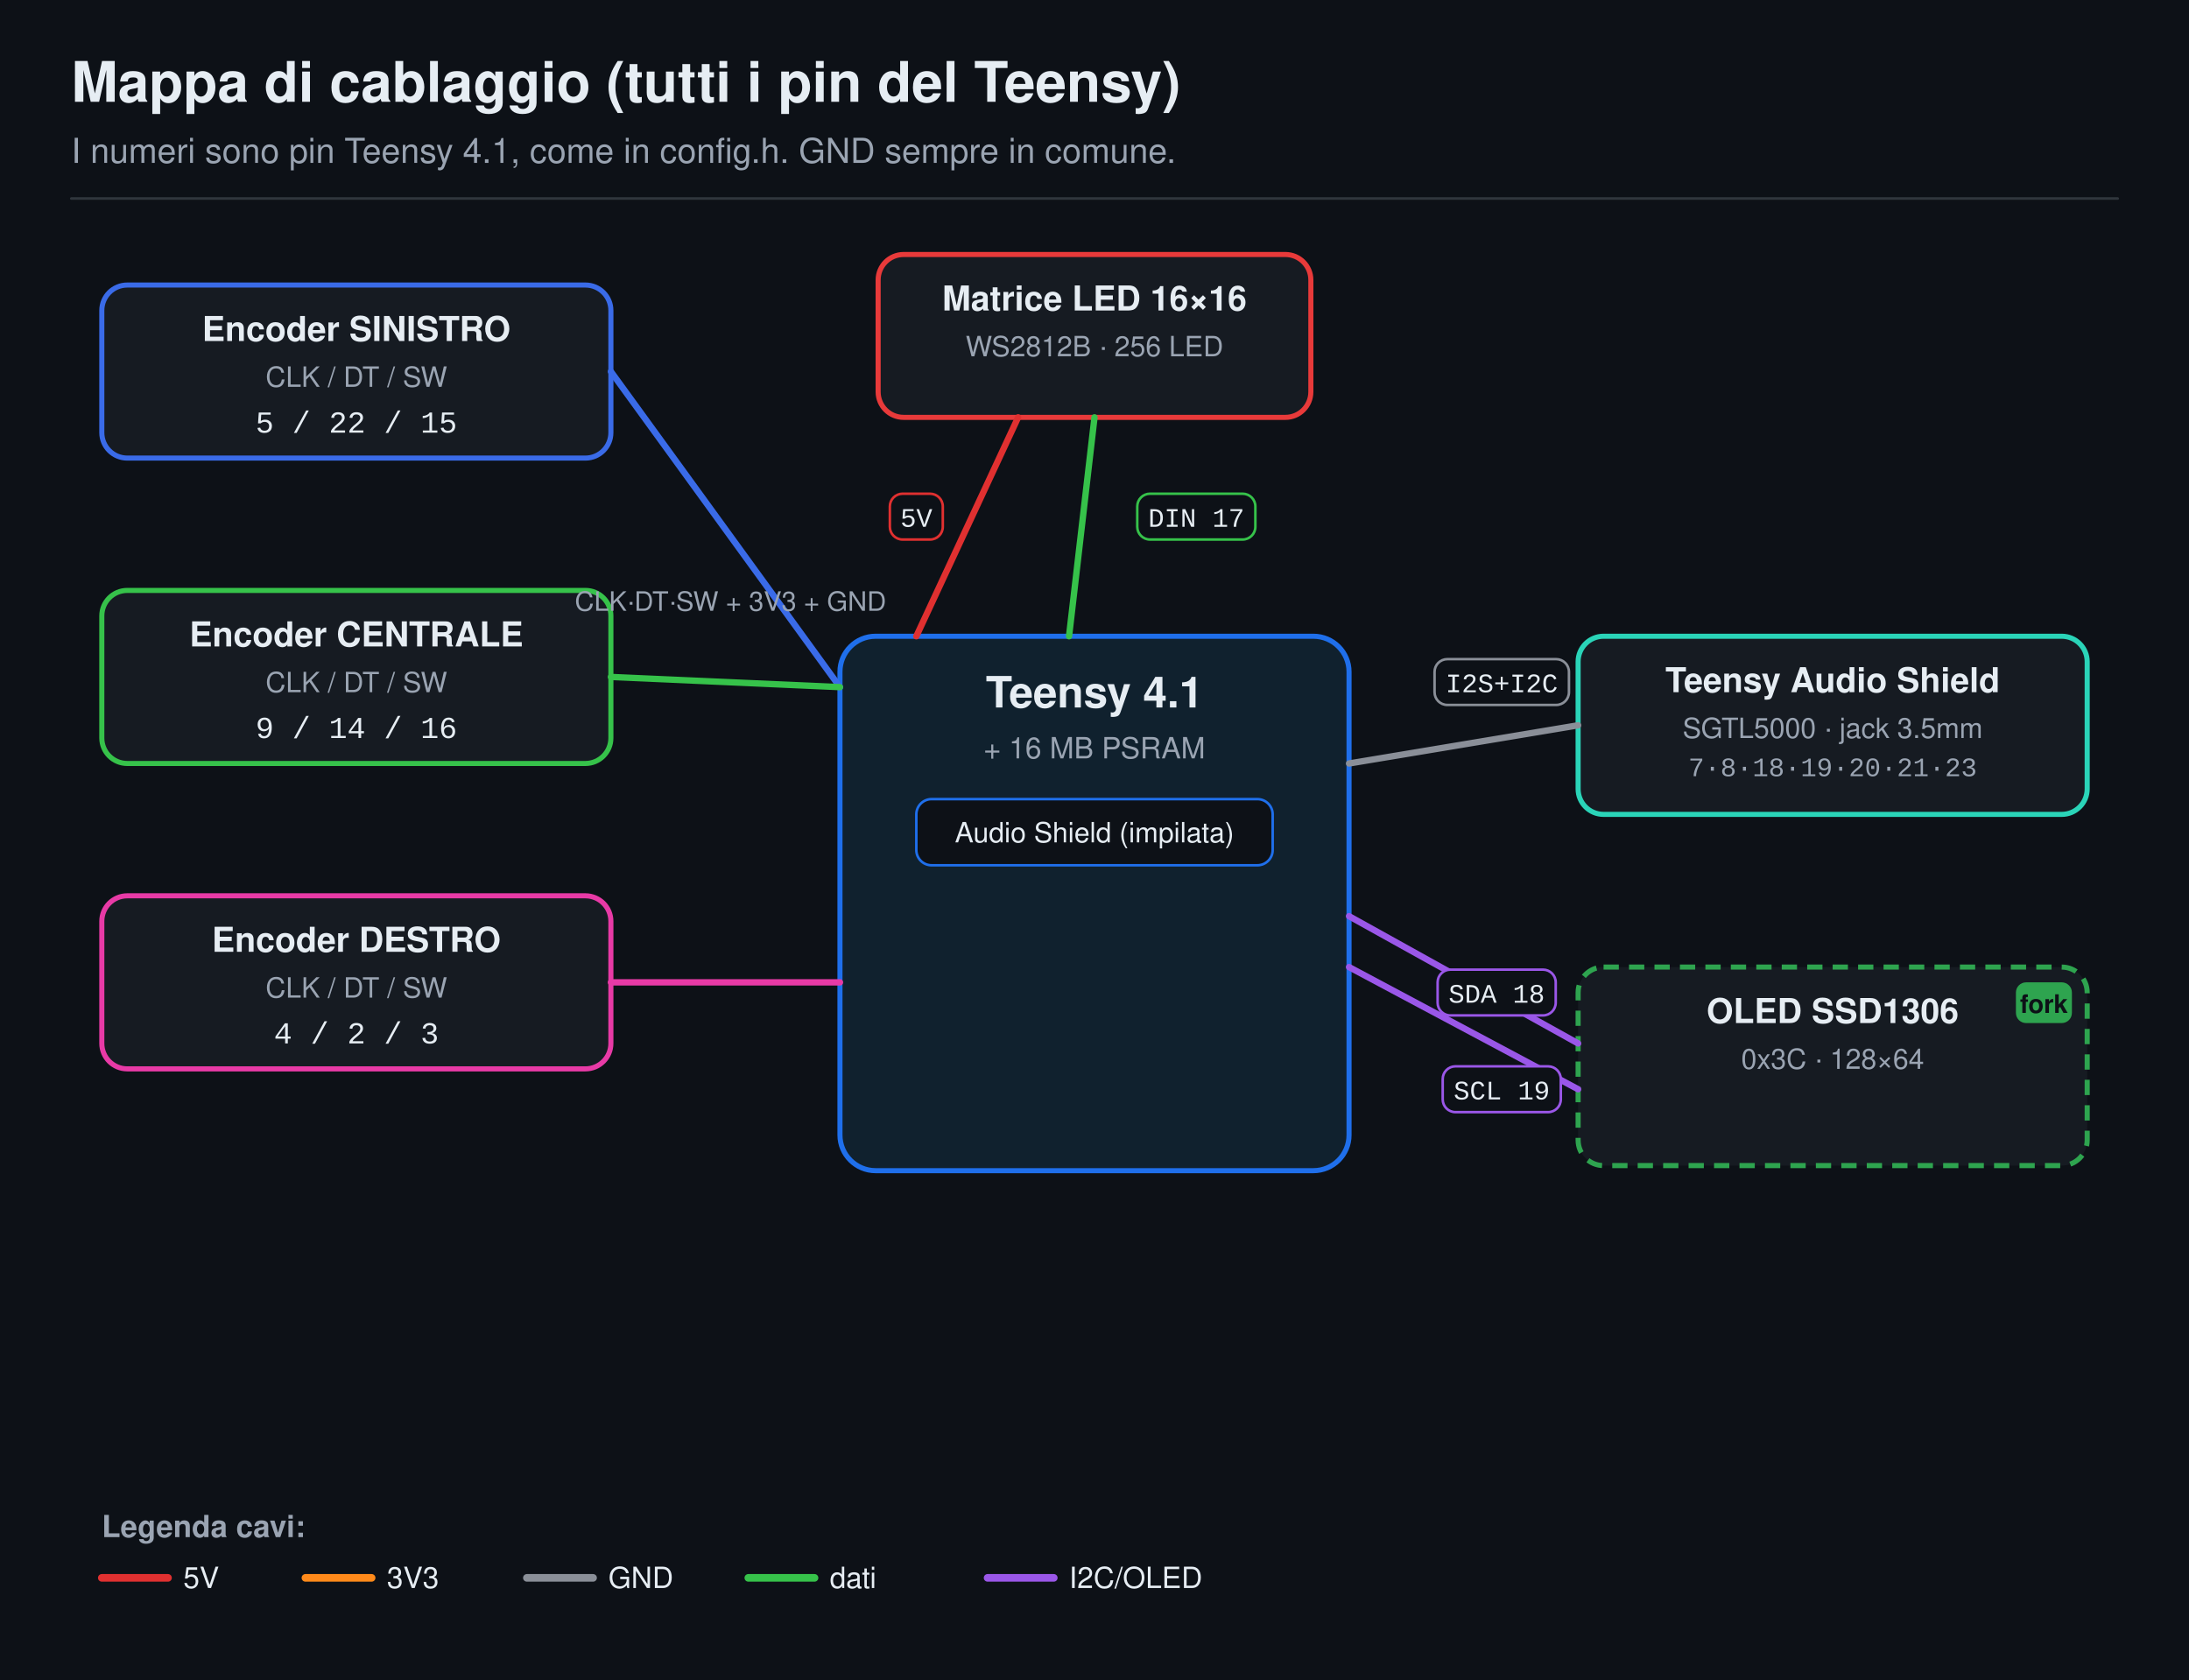
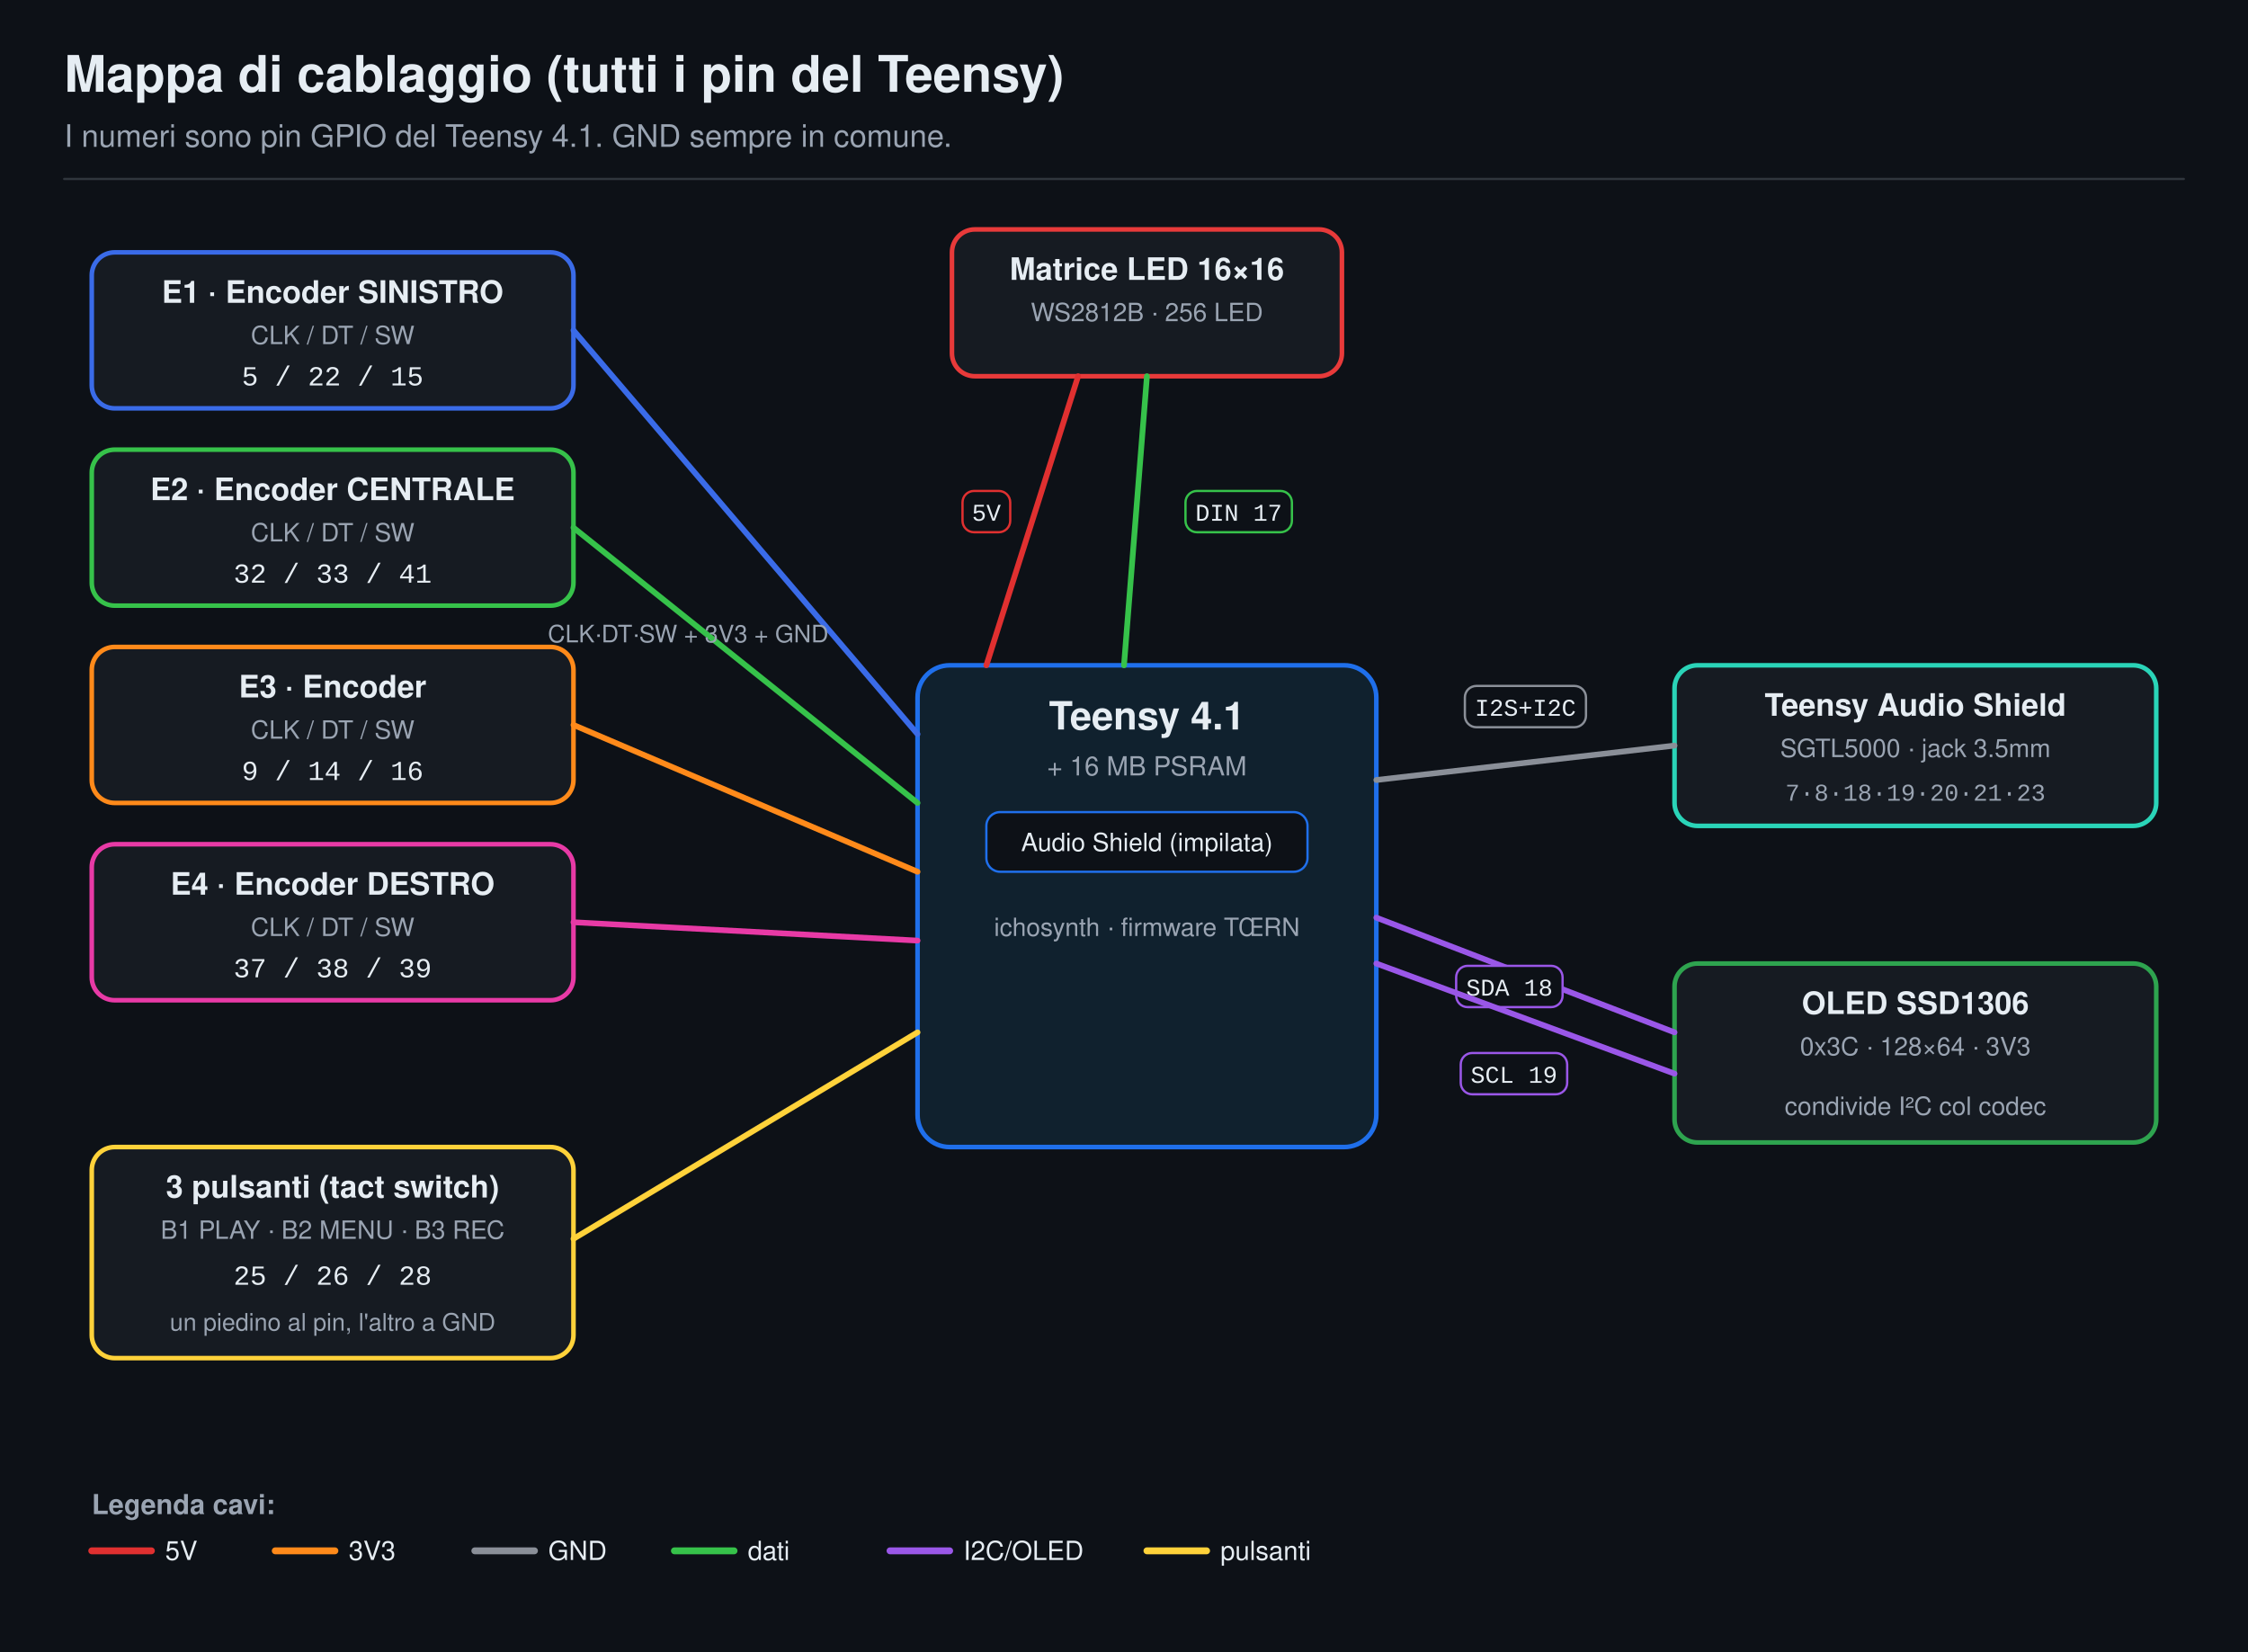
- <svg xmlns="http://www.w3.org/2000/svg" viewBox="0 0 860 660" width="860" height="660" role="img">
-   <rect x="0" y="0" width="860" height="999" rx="0" ry="0" fill="#0d1117" />
+ <svg xmlns="http://www.w3.org/2000/svg" viewBox="0 0 980 720" width="980" height="720" role="img">
+   <rect x="0" y="0" width="980" height="999" rx="0" ry="0" fill="#0d1117" />
  <text x="28" y="40" font-family="'Segoe UI',Helvetica,Arial,sans-serif" font-size="22" fill="#e6edf3" text-anchor="start" font-weight="700">Mappa di cablaggio (tutti i pin del Teensy)</text>
-   <text x="28" y="64" font-family="'Segoe UI',Helvetica,Arial,sans-serif" font-size="13.5" fill="#9aa4b2" text-anchor="start" font-weight="400">I numeri sono pin Teensy 4.1, come in config.h. GND sempre in comune.</text>
-   <line x1="28" y1="78" x2="832" y2="78" stroke="#30363d" stroke-width="1" stroke-linecap="round" />
-   <rect x="330" y="250" width="200" height="210" rx="14" ry="14" fill="#10212e" stroke="#1f6feb" stroke-width="2" />
-   <text x="430.0" y="278" font-family="'Segoe UI',Helvetica,Arial,sans-serif" font-size="17" fill="#e6edf3" text-anchor="middle" font-weight="700">Teensy 4.1</text>
-   <text x="430.0" y="298" font-family="'Segoe UI',Helvetica,Arial,sans-serif" font-size="11.5" fill="#9aa4b2" text-anchor="middle" font-weight="400">+ 16 MB PSRAM</text>
-   <rect x="360" y="314" width="140" height="26" rx="6" ry="6" fill="#0d1117" stroke="#1f6feb" stroke-width="1" />
-   <text x="430.0" y="331" font-family="'Segoe UI',Helvetica,Arial,sans-serif" font-size="11" fill="#e6edf3" text-anchor="middle" font-weight="400">Audio Shield (impilata)</text>
-   <rect x="345" y="100" width="170" height="64" rx="10" ry="10" fill="#161b22" stroke="#E83A3A" stroke-width="2" />
-   <text x="430.0" y="122" font-family="'Segoe UI',Helvetica,Arial,sans-serif" font-size="13.5" fill="#e6edf3" text-anchor="middle" font-weight="700">Matrice LED 16×16</text>
-   <text x="430.0" y="140" font-family="'Segoe UI',Helvetica,Arial,sans-serif" font-size="11" fill="#9aa4b2" text-anchor="middle" font-weight="400">WS2812B · 256 LED</text>
-   <line x1="430" y1="164" x2="420" y2="250" stroke="#36C24A" stroke-width="2.5" stroke-linecap="round" />
-   <rect x="446.8" y="194" width="46.4" height="18" rx="5" ry="5" fill="#0d1117" stroke="#36C24A" stroke-width="1" />
-   <text x="470" y="207" font-family="'JetBrains Mono','Consolas','Courier New',monospace" font-size="10.5" fill="#e6edf3" text-anchor="middle" font-weight="400">DIN 17</text>
-   <line x1="400" y1="164" x2="360" y2="250" stroke="#E03030" stroke-width="2.5" stroke-linecap="round" />
-   <rect x="349.6" y="194" width="20.8" height="18" rx="5" ry="5" fill="#0d1117" stroke="#E03030" stroke-width="1" />
-   <text x="360" y="207" font-family="'JetBrains Mono','Consolas','Courier New',monospace" font-size="10.5" fill="#e6edf3" text-anchor="middle" font-weight="400">5V</text>
-   <rect x="40" y="112" width="200" height="68" rx="10" ry="10" fill="#161b22" stroke="#3A6BE8" stroke-width="2" />
-   <text x="140.0" y="134" font-family="'Segoe UI',Helvetica,Arial,sans-serif" font-size="13.5" fill="#e6edf3" text-anchor="middle" font-weight="700">Encoder SINISTRO</text>
-   <text x="140.0" y="152" font-family="'Segoe UI',Helvetica,Arial,sans-serif" font-size="11" fill="#9aa4b2" text-anchor="middle" font-weight="400">CLK / DT / SW</text>
-   <text x="140" y="170" font-family="'JetBrains Mono','Consolas','Courier New',monospace" font-size="12" fill="#e6edf3" text-anchor="middle" font-weight="400">5 / 22 / 15</text>
-   <line x1="240" y1="146" x2="330" y2="270" stroke="#3A6BE8" stroke-width="2.5" stroke-linecap="round" />
-   <rect x="40" y="232" width="200" height="68" rx="10" ry="10" fill="#161b22" stroke="#36C24A" stroke-width="2" />
-   <text x="140.0" y="254" font-family="'Segoe UI',Helvetica,Arial,sans-serif" font-size="13.5" fill="#e6edf3" text-anchor="middle" font-weight="700">Encoder CENTRALE</text>
-   <text x="140.0" y="272" font-family="'Segoe UI',Helvetica,Arial,sans-serif" font-size="11" fill="#9aa4b2" text-anchor="middle" font-weight="400">CLK / DT / SW</text>
-   <text x="140" y="290" font-family="'JetBrains Mono','Consolas','Courier New',monospace" font-size="12" fill="#e6edf3" text-anchor="middle" font-weight="400">9 / 14 / 16</text>
-   <line x1="240" y1="266" x2="330" y2="270" stroke="#36C24A" stroke-width="2.5" stroke-linecap="round" />
-   <rect x="40" y="352" width="200" height="68" rx="10" ry="10" fill="#161b22" stroke="#E83AA6" stroke-width="2" />
-   <text x="140.0" y="374" font-family="'Segoe UI',Helvetica,Arial,sans-serif" font-size="13.5" fill="#e6edf3" text-anchor="middle" font-weight="700">Encoder DESTRO</text>
-   <text x="140.0" y="392" font-family="'Segoe UI',Helvetica,Arial,sans-serif" font-size="11" fill="#9aa4b2" text-anchor="middle" font-weight="400">CLK / DT / SW</text>
-   <text x="140" y="410" font-family="'JetBrains Mono','Consolas','Courier New',monospace" font-size="12" fill="#e6edf3" text-anchor="middle" font-weight="400">4 / 2 / 3</text>
-   <line x1="240" y1="386" x2="330" y2="386" stroke="#E83AA6" stroke-width="2.5" stroke-linecap="round" />
-   <text x="287" y="240" font-family="'Segoe UI',Helvetica,Arial,sans-serif" font-size="10.5" fill="#9aa4b2" text-anchor="middle" font-weight="400">CLK·DT·SW + 3V3 + GND</text>
-   <rect x="620" y="250" width="200" height="70" rx="10" ry="10" fill="#161b22" stroke="#2AD4B8" stroke-width="2" />
-   <text x="720.0" y="272" font-family="'Segoe UI',Helvetica,Arial,sans-serif" font-size="13.5" fill="#e6edf3" text-anchor="middle" font-weight="700">Teensy Audio Shield</text>
-   <text x="720.0" y="290" font-family="'Segoe UI',Helvetica,Arial,sans-serif" font-size="11" fill="#9aa4b2" text-anchor="middle" font-weight="400">SGTL5000 · jack 3.5mm</text>
-   <line x1="620" y1="285" x2="530" y2="300" stroke="#8a8f98" stroke-width="2.5" stroke-linecap="round" />
-   <rect x="563.6" y="259" width="52.8" height="18" rx="5" ry="5" fill="#0d1117" stroke="#8a8f98" stroke-width="1" />
-   <text x="590" y="272" font-family="'JetBrains Mono','Consolas','Courier New',monospace" font-size="10.5" fill="#e6edf3" text-anchor="middle" font-weight="400">I2S+I2C</text>
-   <text x="720" y="305" font-family="'JetBrains Mono','Consolas','Courier New',monospace" font-size="10.5" fill="#9aa4b2" text-anchor="middle" font-weight="400">7·8·18·19·20·21·23</text>
-   <rect x="620" y="380" width="200" height="78" rx="10" ry="10" fill="#161b22" stroke="#2ea44f" stroke-width="2" stroke-dasharray="6 4" />
-   <text x="720.0" y="402" font-family="'Segoe UI',Helvetica,Arial,sans-serif" font-size="13.5" fill="#e6edf3" text-anchor="middle" font-weight="700">OLED SSD1306</text>
-   <text x="720.0" y="420" font-family="'Segoe UI',Helvetica,Arial,sans-serif" font-size="11" fill="#9aa4b2" text-anchor="middle" font-weight="400">0x3C · 128×64</text>
-   <rect x="792" y="386" width="22" height="16" rx="4" ry="4" fill="#2ea44f" />
-   <text x="803" y="398" font-family="'Segoe UI',Helvetica,Arial,sans-serif" font-size="10" fill="#0d1117" text-anchor="middle" font-weight="700">fork</text>
-   <line x1="620" y1="410" x2="530" y2="360" stroke="#9A57E8" stroke-width="2.5" stroke-linecap="round" />
-   <rect x="564.8" y="381" width="46.4" height="18" rx="5" ry="5" fill="#0d1117" stroke="#9A57E8" stroke-width="1" />
-   <text x="588" y="394" font-family="'JetBrains Mono','Consolas','Courier New',monospace" font-size="10.5" fill="#e6edf3" text-anchor="middle" font-weight="400">SDA 18</text>
-   <line x1="620" y1="428" x2="530" y2="380" stroke="#9A57E8" stroke-width="2.5" stroke-linecap="round" />
-   <rect x="566.8" y="419" width="46.4" height="18" rx="5" ry="5" fill="#0d1117" stroke="#9A57E8" stroke-width="1" />
-   <text x="590" y="432" font-family="'JetBrains Mono','Consolas','Courier New',monospace" font-size="10.5" fill="#e6edf3" text-anchor="middle" font-weight="400">SCL 19</text>
-   <text x="40" y="604" font-family="'Segoe UI',Helvetica,Arial,sans-serif" font-size="12" fill="#9aa4b2" text-anchor="start" font-weight="600">Legenda cavi:</text>
-   <line x1="40" y1="620" x2="66" y2="620" stroke="#E03030" stroke-width="3" stroke-linecap="round" />
-   <text x="72" y="624" font-family="'Segoe UI',Helvetica,Arial,sans-serif" font-size="11.5" fill="#e6edf3" text-anchor="start" font-weight="400">5V</text>
-   <line x1="120" y1="620" x2="146" y2="620" stroke="#FF8A1A" stroke-width="3" stroke-linecap="round" />
-   <text x="152" y="624" font-family="'Segoe UI',Helvetica,Arial,sans-serif" font-size="11.5" fill="#e6edf3" text-anchor="start" font-weight="400">3V3</text>
-   <line x1="207" y1="620" x2="233" y2="620" stroke="#8a8f98" stroke-width="3" stroke-linecap="round" />
-   <text x="239" y="624" font-family="'Segoe UI',Helvetica,Arial,sans-serif" font-size="11.5" fill="#e6edf3" text-anchor="start" font-weight="400">GND</text>
-   <line x1="294" y1="620" x2="320" y2="620" stroke="#36C24A" stroke-width="3" stroke-linecap="round" />
-   <text x="326" y="624" font-family="'Segoe UI',Helvetica,Arial,sans-serif" font-size="11.5" fill="#e6edf3" text-anchor="start" font-weight="400">dati</text>
-   <line x1="388" y1="620" x2="414" y2="620" stroke="#9A57E8" stroke-width="3" stroke-linecap="round" />
-   <text x="420" y="624" font-family="'Segoe UI',Helvetica,Arial,sans-serif" font-size="11.5" fill="#e6edf3" text-anchor="start" font-weight="400">I2C/OLED</text>
+   <text x="28" y="64" font-family="'Segoe UI',Helvetica,Arial,sans-serif" font-size="13.5" fill="#9aa4b2" text-anchor="start" font-weight="400">I numeri sono pin GPIO del Teensy 4.1. GND sempre in comune.</text>
+   <line x1="28" y1="78" x2="952" y2="78" stroke="#30363d" stroke-width="1" stroke-linecap="round" />
+   <rect x="400" y="290" width="200" height="210" rx="14" ry="14" fill="#10212e" stroke="#1f6feb" stroke-width="2" />
+   <text x="500.0" y="318" font-family="'Segoe UI',Helvetica,Arial,sans-serif" font-size="17" fill="#e6edf3" text-anchor="middle" font-weight="700">Teensy 4.1</text>
+   <text x="500.0" y="338" font-family="'Segoe UI',Helvetica,Arial,sans-serif" font-size="11.5" fill="#9aa4b2" text-anchor="middle" font-weight="400">+ 16 MB PSRAM</text>
+   <rect x="430" y="354" width="140" height="26" rx="6" ry="6" fill="#0d1117" stroke="#1f6feb" stroke-width="1" />
+   <text x="500.0" y="371" font-family="'Segoe UI',Helvetica,Arial,sans-serif" font-size="11" fill="#e6edf3" text-anchor="middle" font-weight="400">Audio Shield (impilata)</text>
+   <text x="500.0" y="408" font-family="'Segoe UI',Helvetica,Arial,sans-serif" font-size="11" fill="#9aa4b2" text-anchor="middle" font-weight="400">ichosynth · firmware TŒRN</text>
+   <rect x="415" y="100" width="170" height="64" rx="10" ry="10" fill="#161b22" stroke="#E83A3A" stroke-width="2" />
+   <text x="500.0" y="122" font-family="'Segoe UI',Helvetica,Arial,sans-serif" font-size="13.5" fill="#e6edf3" text-anchor="middle" font-weight="700">Matrice LED 16×16</text>
+   <text x="500.0" y="140" font-family="'Segoe UI',Helvetica,Arial,sans-serif" font-size="11" fill="#9aa4b2" text-anchor="middle" font-weight="400">WS2812B · 256 LED</text>
+   <line x1="500" y1="164" x2="490" y2="290" stroke="#36C24A" stroke-width="2.5" stroke-linecap="round" />
+   <rect x="516.8" y="214" width="46.4" height="18" rx="5" ry="5" fill="#0d1117" stroke="#36C24A" stroke-width="1" />
+   <text x="540" y="227" font-family="'JetBrains Mono','Consolas','Courier New',monospace" font-size="10.5" fill="#e6edf3" text-anchor="middle" font-weight="400">DIN 17</text>
+   <line x1="470" y1="164" x2="430" y2="290" stroke="#E03030" stroke-width="2.5" stroke-linecap="round" />
+   <rect x="419.6" y="214" width="20.8" height="18" rx="5" ry="5" fill="#0d1117" stroke="#E03030" stroke-width="1" />
+   <text x="430" y="227" font-family="'JetBrains Mono','Consolas','Courier New',monospace" font-size="10.5" fill="#e6edf3" text-anchor="middle" font-weight="400">5V</text>
+   <rect x="40" y="110" width="210" height="68" rx="10" ry="10" fill="#161b22" stroke="#3A6BE8" stroke-width="2" />
+   <text x="145.0" y="132" font-family="'Segoe UI',Helvetica,Arial,sans-serif" font-size="13.5" fill="#e6edf3" text-anchor="middle" font-weight="700">E1 · Encoder SINISTRO</text>
+   <text x="145.0" y="150" font-family="'Segoe UI',Helvetica,Arial,sans-serif" font-size="11" fill="#9aa4b2" text-anchor="middle" font-weight="400">CLK / DT / SW</text>
+   <text x="145" y="168" font-family="'JetBrains Mono','Consolas','Courier New',monospace" font-size="12" fill="#e6edf3" text-anchor="middle" font-weight="400">5 / 22 / 15</text>
+   <line x1="250" y1="144" x2="400" y2="320" stroke="#3A6BE8" stroke-width="2.5" stroke-linecap="round" />
+   <rect x="40" y="196" width="210" height="68" rx="10" ry="10" fill="#161b22" stroke="#36C24A" stroke-width="2" />
+   <text x="145.0" y="218" font-family="'Segoe UI',Helvetica,Arial,sans-serif" font-size="13.5" fill="#e6edf3" text-anchor="middle" font-weight="700">E2 · Encoder CENTRALE</text>
+   <text x="145.0" y="236" font-family="'Segoe UI',Helvetica,Arial,sans-serif" font-size="11" fill="#9aa4b2" text-anchor="middle" font-weight="400">CLK / DT / SW</text>
+   <text x="145" y="254" font-family="'JetBrains Mono','Consolas','Courier New',monospace" font-size="12" fill="#e6edf3" text-anchor="middle" font-weight="400">32 / 33 / 41</text>
+   <line x1="250" y1="230" x2="400" y2="350" stroke="#36C24A" stroke-width="2.5" stroke-linecap="round" />
+   <rect x="40" y="282" width="210" height="68" rx="10" ry="10" fill="#161b22" stroke="#FF8A1A" stroke-width="2" />
+   <text x="145.0" y="304" font-family="'Segoe UI',Helvetica,Arial,sans-serif" font-size="13.5" fill="#e6edf3" text-anchor="middle" font-weight="700">E3 · Encoder</text>
+   <text x="145.0" y="322" font-family="'Segoe UI',Helvetica,Arial,sans-serif" font-size="11" fill="#9aa4b2" text-anchor="middle" font-weight="400">CLK / DT / SW</text>
+   <text x="145" y="340" font-family="'JetBrains Mono','Consolas','Courier New',monospace" font-size="12" fill="#e6edf3" text-anchor="middle" font-weight="400">9 / 14 / 16</text>
+   <line x1="250" y1="316" x2="400" y2="380" stroke="#FF8A1A" stroke-width="2.5" stroke-linecap="round" />
+   <rect x="40" y="368" width="210" height="68" rx="10" ry="10" fill="#161b22" stroke="#E83AA6" stroke-width="2" />
+   <text x="145.0" y="390" font-family="'Segoe UI',Helvetica,Arial,sans-serif" font-size="13.5" fill="#e6edf3" text-anchor="middle" font-weight="700">E4 · Encoder DESTRO</text>
+   <text x="145.0" y="408" font-family="'Segoe UI',Helvetica,Arial,sans-serif" font-size="11" fill="#9aa4b2" text-anchor="middle" font-weight="400">CLK / DT / SW</text>
+   <text x="145" y="426" font-family="'JetBrains Mono','Consolas','Courier New',monospace" font-size="12" fill="#e6edf3" text-anchor="middle" font-weight="400">37 / 38 / 39</text>
+   <line x1="250" y1="402" x2="400" y2="410" stroke="#E83AA6" stroke-width="2.5" stroke-linecap="round" />
+   <text x="300" y="280" font-family="'Segoe UI',Helvetica,Arial,sans-serif" font-size="10.5" fill="#9aa4b2" text-anchor="middle" font-weight="400">CLK·DT·SW + 3V3 + GND</text>
+   <rect x="40" y="500" width="210" height="92" rx="10" ry="10" fill="#161b22" stroke="#FFD23A" stroke-width="2" />
+   <text x="145.0" y="522" font-family="'Segoe UI',Helvetica,Arial,sans-serif" font-size="13.5" fill="#e6edf3" text-anchor="middle" font-weight="700">3 pulsanti (tact switch)</text>
+   <text x="145.0" y="540" font-family="'Segoe UI',Helvetica,Arial,sans-serif" font-size="11" fill="#9aa4b2" text-anchor="middle" font-weight="400">B1 PLAY · B2 MENU · B3 REC</text>
+   <text x="145" y="560" font-family="'JetBrains Mono','Consolas','Courier New',monospace" font-size="12" fill="#e6edf3" text-anchor="middle" font-weight="400">25 / 26 / 28</text>
+   <text x="145" y="580" font-family="'Segoe UI',Helvetica,Arial,sans-serif" font-size="10.5" fill="#9aa4b2" text-anchor="middle" font-weight="400">un piedino al pin, l'altro a GND</text>
+   <line x1="250" y1="540" x2="400" y2="450" stroke="#FFD23A" stroke-width="2.5" stroke-linecap="round" />
+   <rect x="730" y="290" width="210" height="70" rx="10" ry="10" fill="#161b22" stroke="#2AD4B8" stroke-width="2" />
+   <text x="835.0" y="312" font-family="'Segoe UI',Helvetica,Arial,sans-serif" font-size="13.5" fill="#e6edf3" text-anchor="middle" font-weight="700">Teensy Audio Shield</text>
+   <text x="835.0" y="330" font-family="'Segoe UI',Helvetica,Arial,sans-serif" font-size="11" fill="#9aa4b2" text-anchor="middle" font-weight="400">SGTL5000 · jack 3.5mm</text>
+   <text x="835" y="349" font-family="'JetBrains Mono','Consolas','Courier New',monospace" font-size="10.5" fill="#9aa4b2" text-anchor="middle" font-weight="400">7·8·18·19·20·21·23</text>
+   <line x1="730" y1="325" x2="600" y2="340" stroke="#8a8f98" stroke-width="2.5" stroke-linecap="round" />
+   <rect x="638.6" y="299" width="52.8" height="18" rx="5" ry="5" fill="#0d1117" stroke="#8a8f98" stroke-width="1" />
+   <text x="665" y="312" font-family="'JetBrains Mono','Consolas','Courier New',monospace" font-size="10.5" fill="#e6edf3" text-anchor="middle" font-weight="400">I2S+I2C</text>
+   <rect x="730" y="420" width="210" height="78" rx="10" ry="10" fill="#161b22" stroke="#2ea44f" stroke-width="2" />
+   <text x="835.0" y="442" font-family="'Segoe UI',Helvetica,Arial,sans-serif" font-size="13.5" fill="#e6edf3" text-anchor="middle" font-weight="700">OLED SSD1306</text>
+   <text x="835.0" y="460" font-family="'Segoe UI',Helvetica,Arial,sans-serif" font-size="11" fill="#9aa4b2" text-anchor="middle" font-weight="400">0x3C · 128×64 · 3V3</text>
+   <text x="835.0" y="486" font-family="'Segoe UI',Helvetica,Arial,sans-serif" font-size="11" fill="#9aa4b2" text-anchor="middle" font-weight="400">condivide I²C col codec</text>
+   <line x1="730" y1="450" x2="600" y2="400" stroke="#9A57E8" stroke-width="2.5" stroke-linecap="round" />
+   <rect x="634.8" y="421" width="46.4" height="18" rx="5" ry="5" fill="#0d1117" stroke="#9A57E8" stroke-width="1" />
+   <text x="658" y="434" font-family="'JetBrains Mono','Consolas','Courier New',monospace" font-size="10.5" fill="#e6edf3" text-anchor="middle" font-weight="400">SDA 18</text>
+   <line x1="730" y1="468" x2="600" y2="420" stroke="#9A57E8" stroke-width="2.5" stroke-linecap="round" />
+   <rect x="636.8" y="459" width="46.4" height="18" rx="5" ry="5" fill="#0d1117" stroke="#9A57E8" stroke-width="1" />
+   <text x="660" y="472" font-family="'JetBrains Mono','Consolas','Courier New',monospace" font-size="10.5" fill="#e6edf3" text-anchor="middle" font-weight="400">SCL 19</text>
+   <text x="40" y="660" font-family="'Segoe UI',Helvetica,Arial,sans-serif" font-size="12" fill="#9aa4b2" text-anchor="start" font-weight="600">Legenda cavi:</text>
+   <line x1="40" y1="676" x2="66" y2="676" stroke="#E03030" stroke-width="3" stroke-linecap="round" />
+   <text x="72" y="680" font-family="'Segoe UI',Helvetica,Arial,sans-serif" font-size="11.5" fill="#e6edf3" text-anchor="start" font-weight="400">5V</text>
+   <line x1="120" y1="676" x2="146" y2="676" stroke="#FF8A1A" stroke-width="3" stroke-linecap="round" />
+   <text x="152" y="680" font-family="'Segoe UI',Helvetica,Arial,sans-serif" font-size="11.5" fill="#e6edf3" text-anchor="start" font-weight="400">3V3</text>
+   <line x1="207" y1="676" x2="233" y2="676" stroke="#8a8f98" stroke-width="3" stroke-linecap="round" />
+   <text x="239" y="680" font-family="'Segoe UI',Helvetica,Arial,sans-serif" font-size="11.5" fill="#e6edf3" text-anchor="start" font-weight="400">GND</text>
+   <line x1="294" y1="676" x2="320" y2="676" stroke="#36C24A" stroke-width="3" stroke-linecap="round" />
+   <text x="326" y="680" font-family="'Segoe UI',Helvetica,Arial,sans-serif" font-size="11.5" fill="#e6edf3" text-anchor="start" font-weight="400">dati</text>
+   <line x1="388" y1="676" x2="414" y2="676" stroke="#9A57E8" stroke-width="3" stroke-linecap="round" />
+   <text x="420" y="680" font-family="'Segoe UI',Helvetica,Arial,sans-serif" font-size="11.5" fill="#e6edf3" text-anchor="start" font-weight="400">I2C/OLED</text>
+   <line x1="500" y1="676" x2="526" y2="676" stroke="#FFD23A" stroke-width="3" stroke-linecap="round" />
+   <text x="532" y="680" font-family="'Segoe UI',Helvetica,Arial,sans-serif" font-size="11.5" fill="#e6edf3" text-anchor="start" font-weight="400">pulsanti</text>
</svg>
